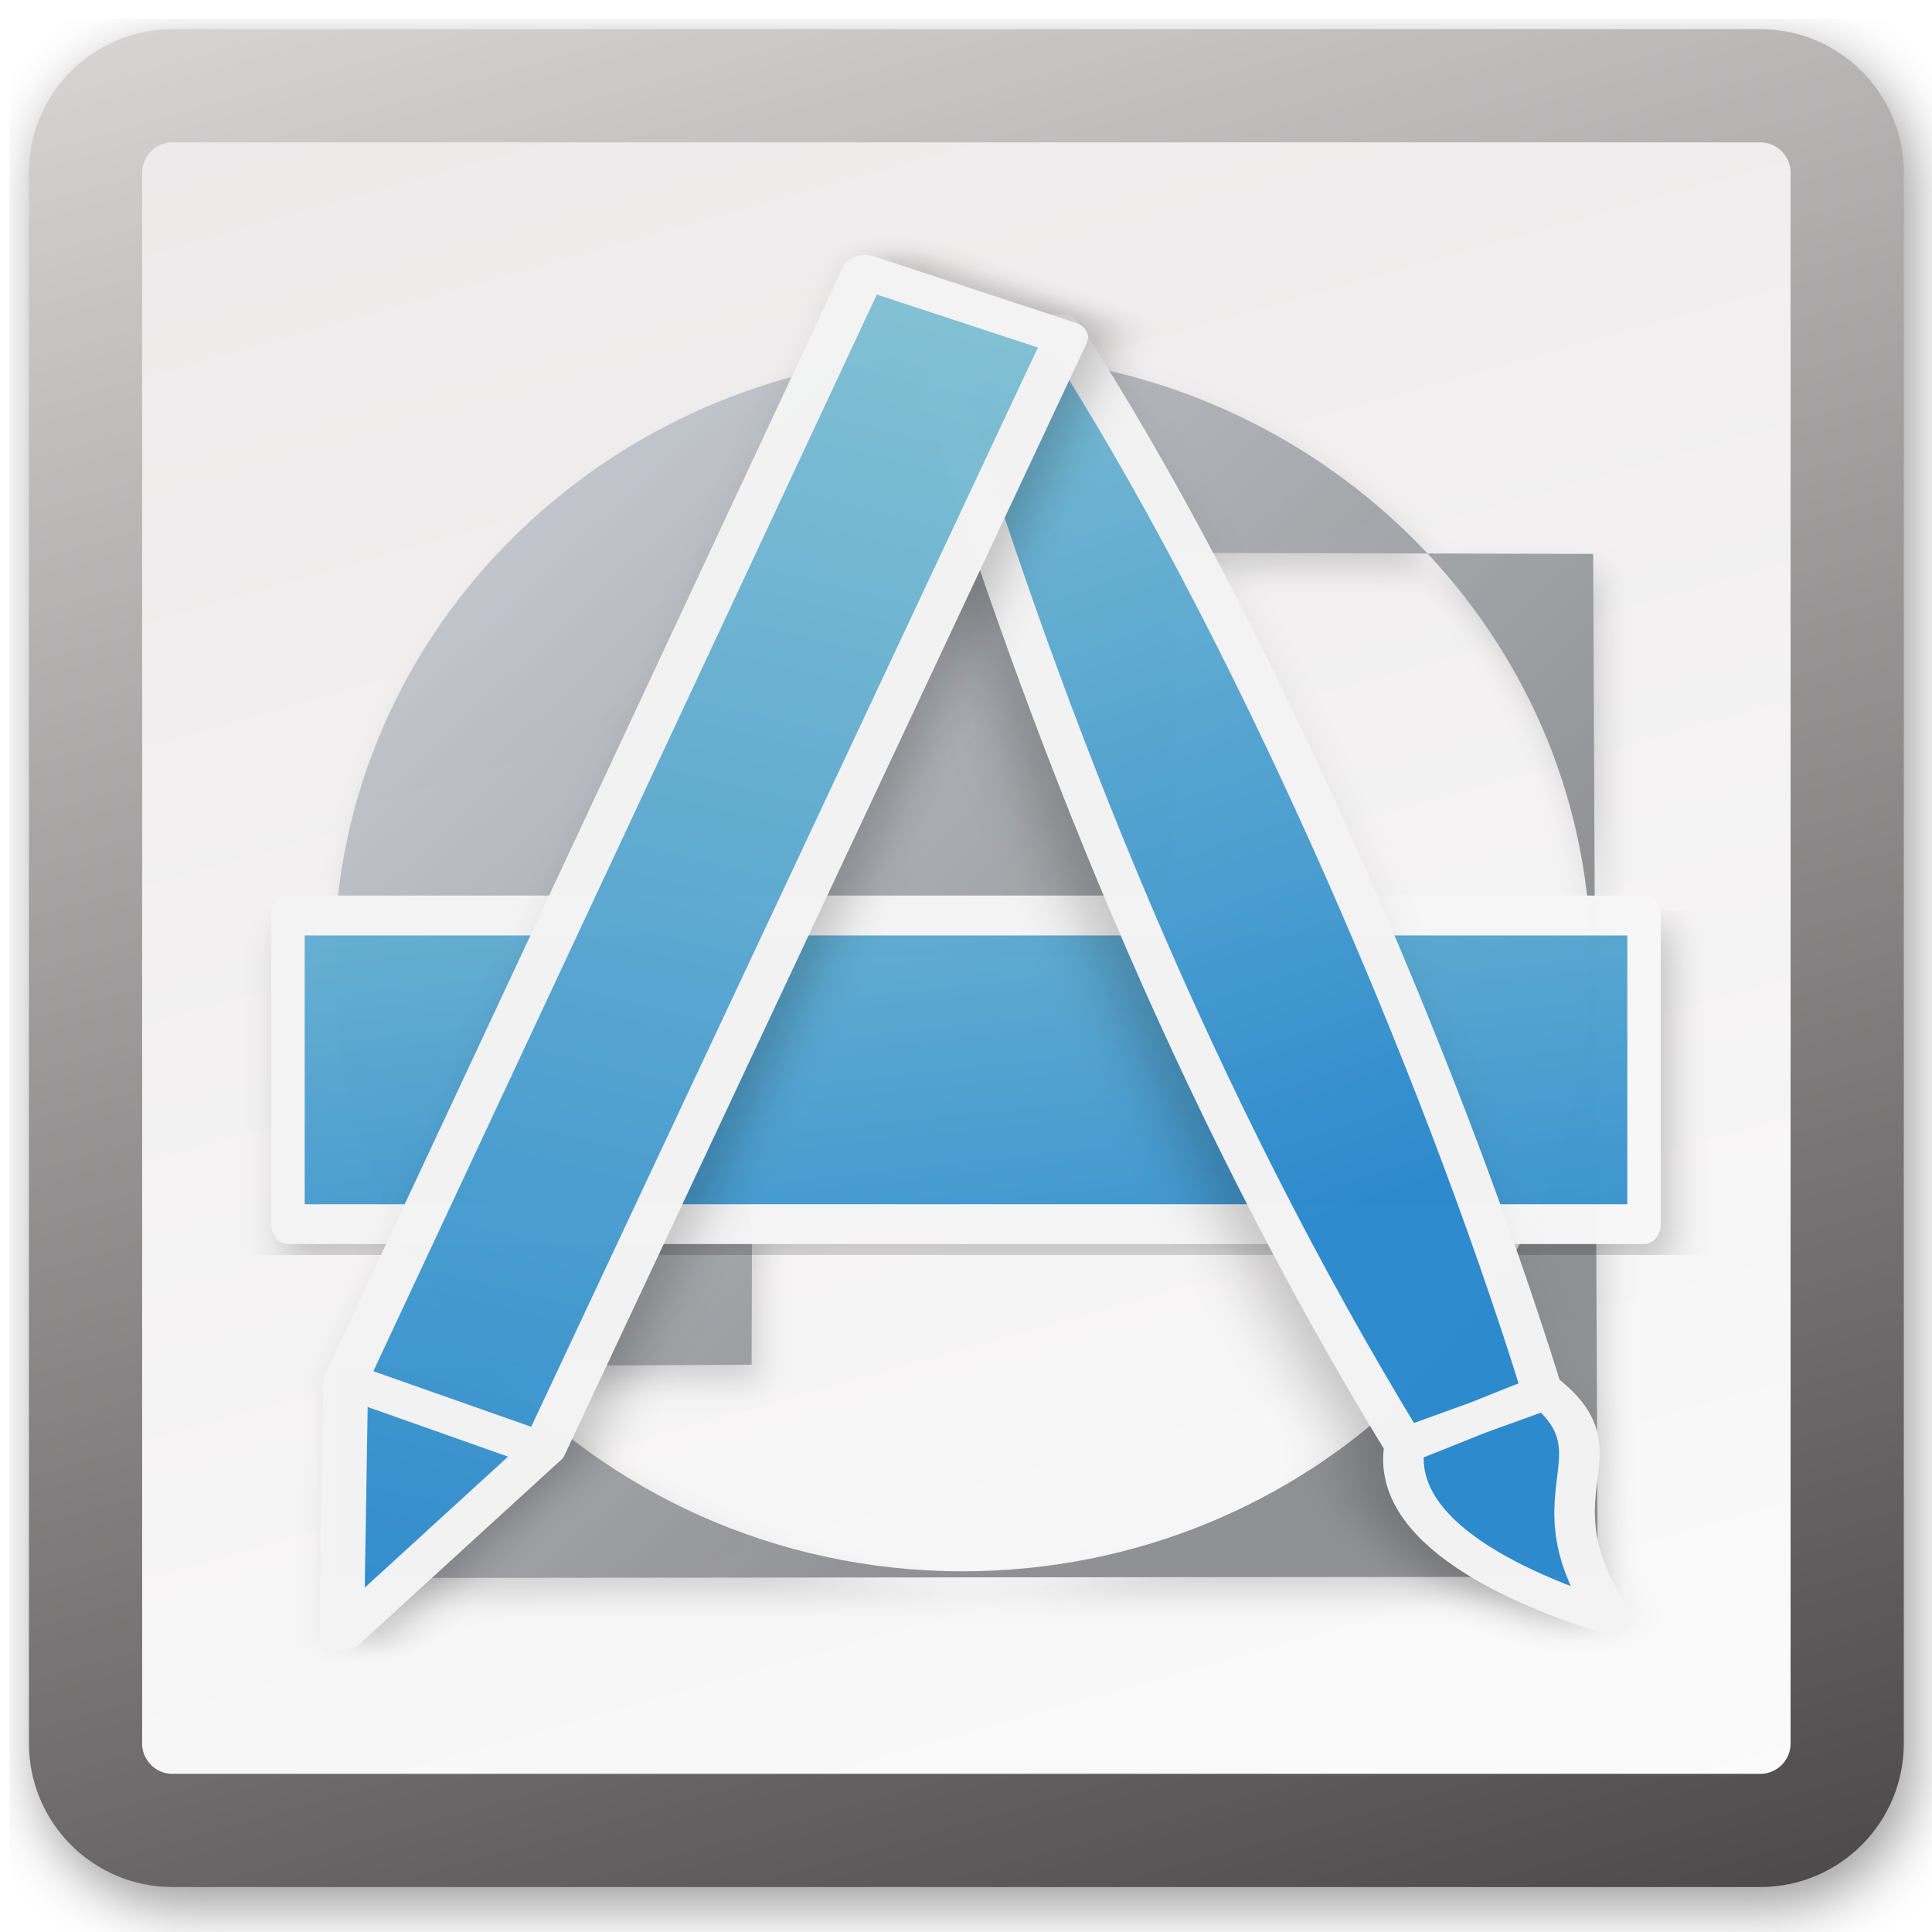
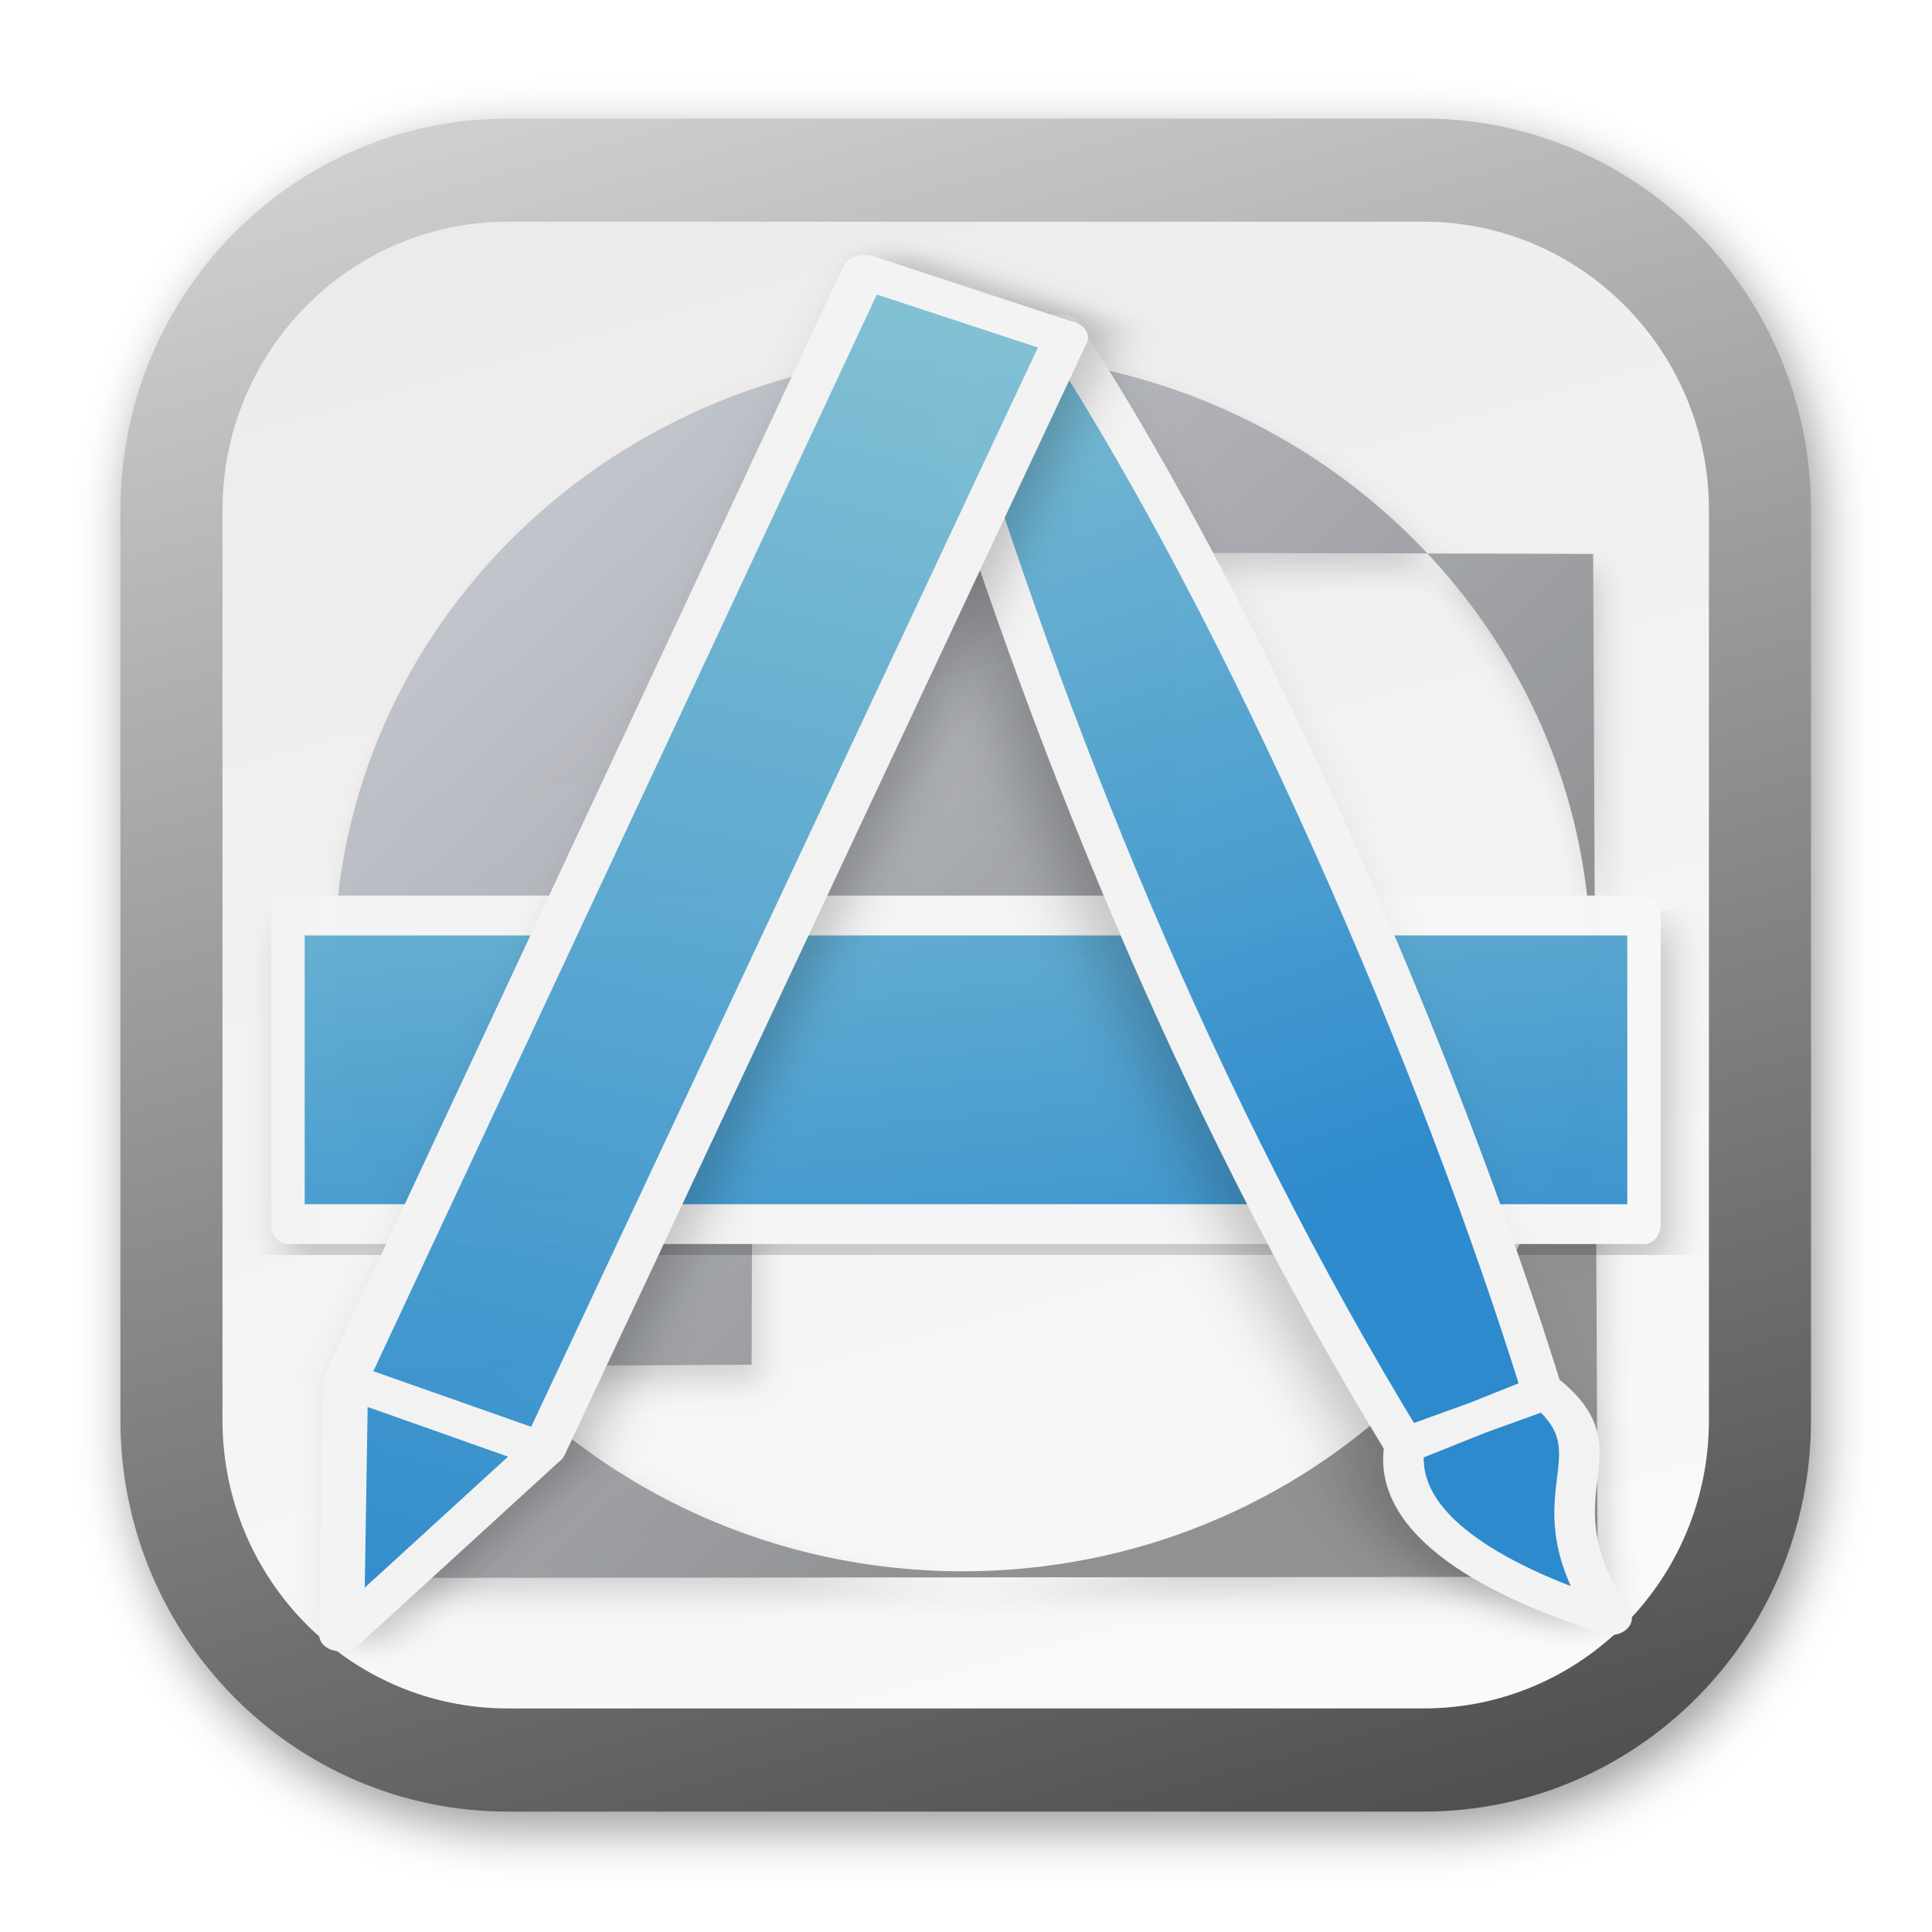
<svg xmlns="http://www.w3.org/2000/svg" xmlns:xlink="http://www.w3.org/1999/xlink" width="1024" height="1024" id="svg2" version="1.1" enable-background="new">
  <defs id="defs4">
    <linearGradient id="linearGradient4396">
      <stop style="stop-color:#f3f3f3;stop-opacity:1;" offset="0" id="stop4398" />
      <stop style="stop-color:#f7f7f7;stop-opacity:1;" offset="1" id="stop4400" />
    </linearGradient>
    <linearGradient id="linearGradient4369">
      <stop id="stop4371" offset="0" style="stop-color:#2c8acd;stop-opacity:1" />
      <stop id="stop4373" offset="1" style="stop-color:#83c1d4;stop-opacity:1" />
    </linearGradient>
    <linearGradient id="linearGradient4290">
      <stop id="stop4292" offset="0" style="stop-color:#ffffff;stop-opacity:1;" />
      <stop id="stop4294" offset="1" style="stop-color:#e9e6e6;stop-opacity:1" />
    </linearGradient>
    <linearGradient id="linearGradient5705">
      <stop id="stop5707" offset="0" style="stop-color:#636568;stop-opacity:1;" />
      <stop id="stop5709" offset="1" style="stop-color:#d9e0ef;stop-opacity:1;" />
    </linearGradient>
    <linearGradient id="linearGradient5246">
      <stop style="stop-color:#3275e9;stop-opacity:1;" offset="0" id="stop5248" />
      <stop style="stop-color:#b0bfe1;stop-opacity:1;" offset="1" id="stop5250" />
    </linearGradient>
    <linearGradient id="linearGradient5236">
      <stop style="stop-color:#343232;stop-opacity:1;" offset="0" id="stop5238" />
      <stop style="stop-color:#e9e6e6;stop-opacity:1" offset="1" id="stop5240" />
    </linearGradient>
    <filter id="filter4078" style="color-interpolation-filters:sRGB;">
      <feFlood id="feFlood4080" flood-opacity="0.3" flood-color="rgb(0,0,0)" result="flood" />
      <feComposite id="feComposite4082" in2="SourceGraphic" in="flood" operator="in" result="composite1" />
      <feGaussianBlur id="feGaussianBlur4084" in="composite" stdDeviation="10" result="blur" />
      <feOffset id="feOffset4086" dx="0" dy="15" result="offset" />
      <feComposite id="feComposite4088" in2="offset" in="SourceGraphic" operator="over" result="composite2" />
    </filter>
    <filter id="filter6364" style="color-interpolation-filters:sRGB;">
      <feFlood id="feFlood6366" flood-opacity="0.5" flood-color="rgb(0,0,0)" result="flood" />
      <feComposite id="feComposite6368" in2="SourceGraphic" in="flood" operator="in" result="composite1" />
      <feGaussianBlur id="feGaussianBlur6370" in="composite" stdDeviation="7" result="blur" />
      <feOffset id="feOffset6372" dx="0" dy="-7" result="offset" />
      <feComposite id="feComposite6374" in2="offset" in="SourceGraphic" operator="over" result="fbSourceGraphic" />
      <feColorMatrix result="fbSourceGraphicAlpha" in="fbSourceGraphic" values="0 0 0 -1 0 0 0 0 -1 0 0 0 0 -1 0 0 0 0 1 0" id="feColorMatrix6376" />
      <feFlood id="feFlood6378" flood-opacity="0.5" flood-color="rgb(0,0,0)" result="flood" in="fbSourceGraphic" />
      <feComposite id="feComposite6380" in2="fbSourceGraphic" in="flood" operator="in" result="composite1" />
      <feGaussianBlur id="feGaussianBlur6382" in="composite" stdDeviation="7" result="blur" />
      <feOffset id="feOffset6384" dx="0" dy="-7" result="offset" />
      <feComposite id="feComposite6386" in2="offset" in="fbSourceGraphic" operator="over" result="composite2" />
    </filter>
    <linearGradient id="linearGradient3996-6">
      <stop style="stop-color:#ffffff;stop-opacity:1;" offset="0" id="stop3998-9" />
      <stop style="stop-color:#dedede;stop-opacity:1" offset="1" id="stop4000-1" />
    </linearGradient>
    <filter color-interpolation-filters="sRGB" id="filter4052-5">
      <feFlood id="feFlood4054-1" flood-opacity="0.3" flood-color="rgb(0,0,0)" result="flood" />
      <feComposite id="feComposite4056-1" in2="SourceGraphic" in="flood" operator="in" result="composite1" />
      <feGaussianBlur id="feGaussianBlur4058-2" stdDeviation="6" result="blur" />
      <feOffset id="feOffset4060-5" dx="0" dy="-7" result="offset" />
      <feComposite id="feComposite4062-1" in2="offset" in="SourceGraphic" operator="over" result="fbSourceGraphic" />
      <feColorMatrix result="fbSourceGraphicAlpha" in="fbSourceGraphic" values="0 0 0 -1 0 0 0 0 -1 0 0 0 0 -1 0 0 0 0 1 0" id="feColorMatrix4214-2" />
      <feFlood id="feFlood4216-4" flood-opacity="0.3" flood-color="rgb(0,0,0)" result="flood" in="fbSourceGraphic" />
      <feComposite id="feComposite4218-4" in2="fbSourceGraphic" in="flood" operator="in" result="composite1" />
      <feGaussianBlur id="feGaussianBlur4220-0" stdDeviation="5" result="blur" />
      <feOffset id="feOffset4222-9" dx="0" dy="-7" result="offset" />
      <feComposite id="feComposite4224-8" in2="offset" in="fbSourceGraphic" operator="over" result="fbSourceGraphic" />
      <feColorMatrix result="fbSourceGraphicAlpha" in="fbSourceGraphic" values="0 0 0 -1 0 0 0 0 -1 0 0 0 0 -1 0 0 0 0 1 0" id="feColorMatrix4322-9" />
      <feFlood id="feFlood4324-8" flood-opacity="0.3" flood-color="rgb(0,0,0)" result="flood" in="fbSourceGraphic" />
      <feComposite id="feComposite4326-1" in2="fbSourceGraphic" in="flood" operator="in" result="composite1" />
      <feGaussianBlur id="feGaussianBlur4328-4" stdDeviation="10.1" result="blur" />
      <feOffset id="feOffset4330-3" dx="0" dy="7" result="offset" />
      <feComposite id="feComposite4332-9" in2="offset" in="fbSourceGraphic" operator="over" result="fbSourceGraphic" />
      <feColorMatrix result="fbSourceGraphicAlpha" in="fbSourceGraphic" values="0 0 0 -1 0 0 0 0 -1 0 0 0 0 -1 0 0 0 0 1 0" id="feColorMatrix4951" />
      <feFlood id="feFlood4953" flood-opacity="0.5" flood-color="rgb(0,0,0)" result="flood" in="fbSourceGraphic" />
      <feComposite id="feComposite4955" in2="fbSourceGraphic" in="flood" operator="in" result="composite1" />
      <feGaussianBlur id="feGaussianBlur4957" stdDeviation="7" result="blur" />
      <feOffset id="feOffset4959" dx="0" dy="7" result="offset" />
      <feComposite id="feComposite4961" in2="offset" in="fbSourceGraphic" operator="over" result="composite2" />
    </filter>
    <linearGradient id="linearGradient4016-7">
      <stop id="stop4018-3" offset="0" style="stop-color:#1c1919;stop-opacity:1" />
      <stop id="stop4020-3" offset="1" style="stop-color:#dedede;stop-opacity:1" />
    </linearGradient>
    <linearGradient id="linearGradient4032-3">
      <stop id="stop4034-9" offset="0" style="stop-color:#ffffff;stop-opacity:1;" />
      <stop id="stop4036-6" offset="1" style="stop-color:#8a8484;stop-opacity:1" />
    </linearGradient>
    <linearGradient id="linearGradient4925">
      <stop id="stop4927" offset="0" style="stop-color:#111111;stop-opacity:1;" />
      <stop id="stop4929" offset="1" style="stop-color:#e8e8e8;stop-opacity:0.318;" />
    </linearGradient>
    <linearGradient y2="285.165" x2="678.224" y1="185.054" x1="791.303" gradientUnits="userSpaceOnUse" id="linearGradient5155" xlink:href="#linearGradient4925" gradientTransform="matrix(0.7041609,0,0,0.619189,197.9442,82.28267)" />
    <linearGradient xlink:href="#linearGradient4032-3" id="linearGradient3075" gradientUnits="userSpaceOnUse" x1="693.155" y1="234.79" x2="760.217" y2="154.572" gradientTransform="translate(-1.508817,-0.7352252)" />
    <linearGradient xlink:href="#linearGradient4016-7" id="linearGradient3078" gradientUnits="userSpaceOnUse" x1="769.155" y1="167.548" x2="585.124" y2="287.876" gradientTransform="translate(-1.508817,-0.7352252)" />
    <linearGradient xlink:href="#linearGradient3996-6" id="linearGradient3081" gradientUnits="userSpaceOnUse" x1="434.124" y1="625.266" x2="313.796" y2="-14.123" gradientTransform="translate(-1.508817,-0.7352252)" />
    <linearGradient xlink:href="#linearGradient3996-6" id="linearGradient3683" gradientUnits="userSpaceOnUse" gradientTransform="translate(-1.508817,-0.7352252)" x1="434.124" y1="625.266" x2="313.796" y2="-14.123" />
    <linearGradient xlink:href="#linearGradient4016-7" id="linearGradient3685" gradientUnits="userSpaceOnUse" gradientTransform="translate(-1.508817,-0.7352252)" x1="769.155" y1="167.548" x2="585.124" y2="287.876" />
    <linearGradient xlink:href="#linearGradient4032-3" id="linearGradient3687" gradientUnits="userSpaceOnUse" gradientTransform="translate(-1.508817,-0.7352252)" x1="693.155" y1="234.79" x2="760.217" y2="154.572" />
    <linearGradient xlink:href="#linearGradient4925" id="linearGradient3689" gradientUnits="userSpaceOnUse" gradientTransform="matrix(0.7041609,0,0,0.619189,197.9442,82.28267)" x1="791.303" y1="185.054" x2="678.224" y2="285.165" />
    <linearGradient xlink:href="#linearGradient3996-6" id="linearGradient3696" gradientUnits="userSpaceOnUse" gradientTransform="translate(-1.508817,-0.7352252)" x1="434.124" y1="625.266" x2="313.796" y2="-14.123" />
    <linearGradient xlink:href="#linearGradient4016-7" id="linearGradient3698" gradientUnits="userSpaceOnUse" gradientTransform="translate(-1.508817,-0.7352252)" x1="769.155" y1="167.548" x2="585.124" y2="287.876" />
    <linearGradient xlink:href="#linearGradient4032-3" id="linearGradient3700" gradientUnits="userSpaceOnUse" gradientTransform="translate(-1.508817,-0.7352252)" x1="693.155" y1="234.79" x2="760.217" y2="154.572" />
    <linearGradient xlink:href="#linearGradient4925" id="linearGradient3702" gradientUnits="userSpaceOnUse" gradientTransform="matrix(0.7041609,0,0,0.619189,197.9442,82.28267)" x1="791.303" y1="185.054" x2="678.224" y2="285.165" />
    <linearGradient xlink:href="#linearGradient4925" id="linearGradient3705" gradientUnits="userSpaceOnUse" gradientTransform="matrix(0.8666551,0,0,0.7991128,98.21364,18.12125)" x1="791.303" y1="185.054" x2="678.224" y2="285.165" />
    <filter id="filter4602" style="color-interpolation-filters:sRGB;">
      <feFlood id="feFlood4604" flood-opacity="0.4" flood-color="rgb(0,0,0)" result="flood" />
      <feComposite id="feComposite4606" in2="SourceGraphic" in="flood" operator="in" result="composite1" />
      <feGaussianBlur id="feGaussianBlur4608" in="composite" stdDeviation="10" result="blur" />
      <feOffset id="feOffset4610" dx="8" dy="15" result="offset" />
      <feComposite id="feComposite4612" in2="offset" in="SourceGraphic" operator="over" result="composite2" />
    </filter>
    <linearGradient xlink:href="#linearGradient4290" id="linearGradient5234" x1="567.342" y1="1322.399" x2="142.593" y2="-173.974" gradientUnits="userSpaceOnUse" gradientTransform="matrix(1.009535,0,0,0.9998234,-0.3498328,0.08969507)" />
    <linearGradient xlink:href="#linearGradient5236" id="linearGradient5242" x1="567.342" y1="1322.399" x2="142.593" y2="-173.974" gradientUnits="userSpaceOnUse" gradientTransform="matrix(1.009535,0,0,0.9998234,-0.3498328,0.08969507)" />
    <filter id="filter5354" style="color-interpolation-filters:sRGB;">
      <feFlood id="feFlood5356" flood-opacity="0.5" flood-color="rgb(0,0,0)" result="flood" />
      <feComposite id="feComposite5358" in2="SourceGraphic" in="flood" operator="in" result="composite1" />
      <feGaussianBlur id="feGaussianBlur5360" in="composite" stdDeviation="13" result="blur" />
      <feOffset id="feOffset5362" dx="5" dy="10" result="offset" />
      <feComposite id="feComposite5364" in2="offset" in="SourceGraphic" operator="over" result="composite2" />
    </filter>
    <filter id="filter5370" style="color-interpolation-filters:sRGB;">
      <feFlood id="feFlood5372" flood-opacity="0.2" flood-color="rgb(0,0,0)" result="flood" />
      <feComposite id="feComposite5374" in2="SourceGraphic" in="flood" operator="in" result="composite1" />
      <feGaussianBlur id="feGaussianBlur5376" in="composite" stdDeviation="8" result="blur" />
      <feOffset id="feOffset5378" dx="5" dy="10" result="offset" />
      <feComposite id="feComposite5380" in2="offset" in="SourceGraphic" operator="over" result="composite2" />
    </filter>
    <filter id="filter5382" style="color-interpolation-filters:sRGB;">
      <feFlood id="feFlood5384" flood-opacity="0.2" flood-color="rgb(0,0,0)" result="flood" />
      <feComposite id="feComposite5386" in2="SourceGraphic" in="flood" operator="in" result="composite1" />
      <feGaussianBlur id="feGaussianBlur5388" in="composite" stdDeviation="8" result="blur" />
      <feOffset id="feOffset5390" dx="5" dy="10" result="offset" />
      <feComposite id="feComposite5392" in2="offset" in="SourceGraphic" operator="over" result="composite2" />
    </filter>
    <filter id="filter5394" style="color-interpolation-filters:sRGB;">
      <feFlood id="feFlood5396" flood-opacity="0.2" flood-color="rgb(0,0,0)" result="flood" />
      <feComposite id="feComposite5398" in2="SourceGraphic" in="flood" operator="in" result="composite1" />
      <feGaussianBlur id="feGaussianBlur5400" in="composite" stdDeviation="8" result="blur" />
      <feOffset id="feOffset5402" dx="5" dy="10" result="offset" />
      <feComposite id="feComposite5404" in2="offset" in="SourceGraphic" operator="over" result="composite2" />
    </filter>
    <linearGradient xlink:href="#linearGradient5705" id="linearGradient5703" x1="688.301" y1="676.317" x2="32.215" y2="-1.49" gradientUnits="userSpaceOnUse" />
    <linearGradient xlink:href="#linearGradient5246-5" id="linearGradient5416-5" gradientUnits="userSpaceOnUse" x1="523.259" y1="801.968" x2="475.176" y2="533.268" />
    <linearGradient id="linearGradient5246-5">
      <stop style="stop-color:#329de9;stop-opacity:1;" offset="0" id="stop5248-5" />
      <stop style="stop-color:#8ccee2;stop-opacity:1;" offset="1" id="stop5250-5" />
    </linearGradient>
    <filter color-interpolation-filters="sRGB" id="filter5370-8">
      <feFlood id="feFlood5372-2" flood-opacity="0.2" flood-color="rgb(0,0,0)" result="flood" />
      <feComposite id="feComposite5374-3" in2="SourceGraphic" in="flood" operator="in" result="composite1" />
      <feGaussianBlur id="feGaussianBlur5376-5" stdDeviation="8" result="blur" />
      <feOffset id="feOffset5378-4" dx="5" dy="10" result="offset" />
      <feComposite id="feComposite5380-8" in2="offset" in="SourceGraphic" operator="over" result="composite2" />
    </filter>
    <filter color-interpolation-filters="sRGB" id="filter5382-8">
      <feFlood id="feFlood5384-3" flood-opacity="0.2" flood-color="rgb(0,0,0)" result="flood" />
      <feComposite id="feComposite5386-9" in2="SourceGraphic" in="flood" operator="in" result="composite1" />
      <feGaussianBlur id="feGaussianBlur5388-2" stdDeviation="8" result="blur" />
      <feOffset id="feOffset5390-3" dx="5" dy="10" result="offset" />
      <feComposite id="feComposite5392-2" in2="offset" in="SourceGraphic" operator="over" result="composite2" />
    </filter>
    <linearGradient id="linearGradient5742">
      <stop style="stop-color:#3275e9;stop-opacity:1;" offset="0" id="stop5744" />
      <stop style="stop-color:#b0bfe1;stop-opacity:1;" offset="1" id="stop5746" />
    </linearGradient>
    <linearGradient id="linearGradient5749">
      <stop style="stop-color:#3275e9;stop-opacity:1;" offset="0" id="stop5751" />
      <stop style="stop-color:#b0bfe1;stop-opacity:1;" offset="1" id="stop5753" />
    </linearGradient>
    <linearGradient id="linearGradient5756">
      <stop style="stop-color:#3275e9;stop-opacity:1;" offset="0" id="stop5758" />
      <stop style="stop-color:#b0bfe1;stop-opacity:1;" offset="1" id="stop5760" />
    </linearGradient>
    <filter color-interpolation-filters="sRGB" id="filter5394-0">
      <feFlood id="feFlood5396-5" flood-opacity="0.2" flood-color="rgb(0,0,0)" result="flood" />
      <feComposite id="feComposite5398-4" in2="SourceGraphic" in="flood" operator="in" result="composite1" />
      <feGaussianBlur id="feGaussianBlur5400-1" stdDeviation="8" result="blur" />
      <feOffset id="feOffset5402-5" dx="5" dy="10" result="offset" />
      <feComposite id="feComposite5404-2" in2="offset" in="SourceGraphic" operator="over" result="composite2" />
    </filter>
    <linearGradient id="linearGradient5769">
      <stop style="stop-color:#3275e9;stop-opacity:1;" offset="0" id="stop5771" />
      <stop style="stop-color:#b0bfe1;stop-opacity:1;" offset="1" id="stop5773" />
    </linearGradient>
    <linearGradient id="linearGradient5776">
      <stop style="stop-color:#3275e9;stop-opacity:1;" offset="0" id="stop5778" />
      <stop style="stop-color:#b0bfe1;stop-opacity:1;" offset="1" id="stop5780" />
    </linearGradient>
    <filter id="filter5898" style="color-interpolation-filters:sRGB;">
      <feFlood id="feFlood5900" flood-opacity="0.2" flood-color="rgb(0,0,0)" result="flood" />
      <feComposite id="feComposite5902" in2="SourceGraphic" in="flood" operator="in" result="composite1" />
      <feGaussianBlur id="feGaussianBlur5904" in="composite" stdDeviation="8" result="blur" />
      <feOffset id="feOffset5906" dx="5" dy="10" result="offset" />
      <feComposite id="feComposite5908" in2="offset" in="SourceGraphic" operator="over" result="composite2" />
    </filter>
    <filter id="filter5942" style="color-interpolation-filters:sRGB;">
      <feFlood id="feFlood5944" flood-opacity="0.4" flood-color="rgb(0,0,0)" result="flood" />
      <feComposite id="feComposite5946" in2="SourceGraphic" in="flood" operator="in" result="composite1" />
      <feGaussianBlur id="feGaussianBlur5948" in="composite" stdDeviation="15" result="blur" />
      <feOffset id="feOffset5950" dx="5" dy="10" result="offset" />
      <feComposite id="feComposite5952" in2="offset" in="SourceGraphic" operator="over" result="composite2" />
    </filter>
    <linearGradient xlink:href="#linearGradient5246-5-5" id="linearGradient5958-6" gradientUnits="userSpaceOnUse" gradientTransform="matrix(0.08235292,0,0,0.5897435,784.3692,123.1538)" x1="523.259" y1="801.968" x2="475.176" y2="533.268" />
    <linearGradient id="linearGradient5246-5-5">
      <stop style="stop-color:#329de9;stop-opacity:1;" offset="0" id="stop5248-5-1" />
      <stop style="stop-color:#8ccee2;stop-opacity:1;" offset="1" id="stop5250-5-3" />
    </linearGradient>
    <linearGradient xlink:href="#linearGradient4369" id="linearGradient4375" gradientUnits="userSpaceOnUse" x1="523.259" y1="801.968" x2="475.176" y2="533.268" />
    <linearGradient xlink:href="#linearGradient4396" id="linearGradient4402" x1="479.537" y1="571.842" x2="842.333" y2="571.842" gradientUnits="userSpaceOnUse" />
    <linearGradient xlink:href="#linearGradient4396" id="linearGradient4418" x1="107.487" y1="663.467" x2="900.815" y2="663.467" gradientUnits="userSpaceOnUse" />
    <linearGradient xlink:href="#linearGradient4396" id="linearGradient4648" gradientUnits="userSpaceOnUse" x1="479.537" y1="571.842" x2="842.333" y2="571.842" />
    <linearGradient xlink:href="#linearGradient4369" id="linearGradient4665" gradientUnits="userSpaceOnUse" x1="523.259" y1="801.968" x2="475.176" y2="533.268" />
    <linearGradient xlink:href="#linearGradient4396" id="linearGradient4667" gradientUnits="userSpaceOnUse" x1="107.487" y1="663.467" x2="900.815" y2="663.467" />
    <linearGradient xlink:href="#linearGradient4369" id="linearGradient4678" gradientUnits="userSpaceOnUse" gradientTransform="matrix(0.8156863,0,0,0.5897435,-1131.741,-773.9686)" x1="428.747" y1="540.771" x2="535.047" y2="787.522" />
    <linearGradient xlink:href="#linearGradient4396" id="linearGradient4680" gradientUnits="userSpaceOnUse" x1="479.537" y1="571.842" x2="842.333" y2="571.842" />
    <linearGradient xlink:href="#linearGradient4369" id="linearGradient4682" gradientUnits="userSpaceOnUse" gradientTransform="matrix(0.1080029,0,0,0.5897435,67.18202,123.1538)" x1="529.523" y1="585.355" x2="536.053" y2="780.588" />
    <linearGradient xlink:href="#linearGradient4396" id="linearGradient4684" gradientUnits="userSpaceOnUse" x1="52.702" y1="498.732" x2="228.686" y2="498.732" />
    <linearGradient xlink:href="#linearGradient4369" id="linearGradient4936" gradientUnits="userSpaceOnUse" x1="523.259" y1="801.968" x2="475.176" y2="533.268" />
    <linearGradient xlink:href="#linearGradient4396" id="linearGradient4938" gradientUnits="userSpaceOnUse" x1="107.487" y1="663.467" x2="900.815" y2="663.467" />
    <linearGradient xlink:href="#linearGradient4369" id="linearGradient4940" gradientUnits="userSpaceOnUse" gradientTransform="matrix(0.8156863,0,0,0.5897435,-1131.741,-773.9686)" x1="428.747" y1="540.771" x2="535.047" y2="787.522" />
    <linearGradient xlink:href="#linearGradient4396" id="linearGradient4942" gradientUnits="userSpaceOnUse" x1="479.537" y1="571.842" x2="842.333" y2="571.842" />
    <linearGradient xlink:href="#linearGradient4369" id="linearGradient4944" gradientUnits="userSpaceOnUse" gradientTransform="matrix(0.1080029,0,0,0.5897435,67.18202,123.1538)" x1="529.523" y1="585.355" x2="536.053" y2="780.588" />
    <linearGradient xlink:href="#linearGradient4396" id="linearGradient4946" gradientUnits="userSpaceOnUse" x1="52.702" y1="498.732" x2="228.686" y2="498.732" />
    <linearGradient xlink:href="#linearGradient4369" id="linearGradient4954" gradientUnits="userSpaceOnUse" x1="523.259" y1="801.968" x2="493.962" y2="474.746" />
    <linearGradient xlink:href="#linearGradient4396" id="linearGradient4956" gradientUnits="userSpaceOnUse" x1="107.487" y1="663.467" x2="900.815" y2="663.467" />
    <linearGradient xlink:href="#linearGradient4369" id="linearGradient5291" gradientUnits="userSpaceOnUse" gradientTransform="matrix(0.1080029,0,0,0.5897435,67.18202,123.1538)" x1="-176.693" y1="714.913" x2="7385.504" y2="621.054" />
    <linearGradient xlink:href="#linearGradient4396" id="linearGradient5293" gradientUnits="userSpaceOnUse" x1="864.838" y1="489.416" x2="966.684" y2="474.367" />
    <linearGradient xlink:href="#linearGradient4369" id="linearGradient5295" gradientUnits="userSpaceOnUse" gradientTransform="matrix(0.8156863,0,0,0.5897435,-1131.741,-773.9686)" x1="400.38" y1="572.305" x2="910.813" y2="585.219" />
    <linearGradient xlink:href="#linearGradient4396" id="linearGradient5297" gradientUnits="userSpaceOnUse" x1="479.537" y1="571.842" x2="842.333" y2="571.842" />
+     <linearGradient gradientUnits="userSpaceOnUse" gradientTransform="scale(3.7796)" y2="1.852" y1="15.081" x2="7.937" x1="7.937" id="linearGradient1040">
+       <stop id="stop839" offset="0" stop-color="#363636" />
+       <stop id="stop841" offset="1" stop-color="#6c6c6c" />
+     </linearGradient>
+     <linearGradient gradientUnits="userSpaceOnUse" gradientTransform="matrix(2.1429,0,0,2.1429,-826.36,-1107.5)" y2="517.8" y1="545.8" x2="399.57" x1="399.57" id="linearGradient1042">
+       <stop id="stop844" offset="0" stop-color="#3889e9" />
+       <stop id="stop846" offset="1" stop-color="#5ea5fb" />
+     </linearGradient>
  </defs>
  <g id="layer1" style="opacity:1">
-     <rect style="fill:url(#linearGradient5234);fill-opacity:1;fill-rule:evenodd;stroke:url(#linearGradient5242);stroke-width:60;stroke-linecap:round;stroke-linejoin:round;stroke-miterlimit:4;stroke-opacity:1;stroke-dasharray:none;stroke-dashoffset:0;filter:url(#filter5942)" id="rect5226" width="933.715" height="924.732" x="45.337" y="45.446" rx="46.139" />
+     <rect style="fill:url(#linearGradient5234);fill-opacity:1;fill-rule:evenodd;stroke:url(#linearGradient5242);stroke-width:60;stroke-linecap:round;stroke-linejoin:round;stroke-miterlimit:4;stroke-dasharray:none;stroke-dashoffset:0;stroke-opacity:1;filter:url(#filter5942)" id="rect5226" width="933.715" height="924.732" x="45.337" y="45.446" rx="197.689" transform="matrix(0.9017139,0,0,0.9112475,49.99349,48.77082)" />
  </g>
  <g id="layer3" style="display:inline;opacity:0.7">
-     <path id="path148" d="m 510.093,157.205 c -194.78,0 -352.888,158.062 -352.888,352.844 0,89.711 33.576,171.616 88.788,233.899 l 145.599,-0.798 0.665,-236.959 236.294,0 1.286,-233.721 141.342,0.355 C 706.616,201.82 613.548,157.205 510.093,157.205 z m 261.085,115.619 c 56.993,62.679 91.759,145.899 91.759,237.225 0,194.776 -158.062,352.888 -352.844,352.888 -105.067,0 -199.44,-46.048 -264.101,-118.989 l -86.836,0.488 1.286,122.36 706.353,-0.665 -2.572,-593.04 -93.045,-0.266 z" style="font-size:12px;fill:url(#linearGradient5703);fill-opacity:1;fill-rule:evenodd;stroke-width:1pt;filter:url(#filter5898)" transform="matrix(0.9437392,0,0,0.9141843,28.80555,43.93762)" />
+     <path id="path148" d="m 510.093,157.205 c -194.78,0 -352.888,158.062 -352.888,352.844 0,89.711 33.576,171.616 88.788,233.899 l 145.599,-0.798 0.665,-236.959 h 236.294 l 1.286,-233.721 141.342,0.355 C 706.616,201.82 613.548,157.205 510.093,157.205 Z m 261.085,115.619 c 56.993,62.679 91.759,145.899 91.759,237.225 0,194.776 -158.062,352.888 -352.844,352.888 -105.067,0 -199.44,-46.048 -264.101,-118.989 l -86.836,0.488 1.286,122.36 706.353,-0.665 -2.572,-593.04 z" style="font-size:12px;fill:url(#linearGradient5703);fill-opacity:1;fill-rule:evenodd;stroke-width:1pt;filter:url(#filter5898)" transform="matrix(0.9437392,0,0,0.9141843,28.80555,43.93762)" />
  </g>
  <g id="layer2" style="display:inline">
-     <rect transform="matrix(1.158004,0,0,1.380702,-71.80882,-349.016)" style="opacity:0.99;fill:url(#linearGradient4954);fill-opacity:1;fill-rule:evenodd;stroke:url(#linearGradient4956);stroke-width:15.293;stroke-linecap:round;stroke-linejoin:round;stroke-miterlimit:4;stroke-opacity:1;stroke-dasharray:none;stroke-dashoffset:0;filter:url(#filter5370-8)" id="rect5244" width="620.662" height="118.484" x="193.82" y="604.225" rx="0" />
-     <path id="rect5296" transform="matrix(-0.5520298,-1.2193,-1.522396,0.4882513,-331.3655,-147.3834)" style="opacity:0.99;fill:url(#linearGradient5295);fill-opacity:1;fill-rule:evenodd;stroke:url(#linearGradient5297);stroke-width:13.263;stroke-linecap:round;stroke-linejoin:round;stroke-miterlimit:4;stroke-opacity:1;stroke-dasharray:none;stroke-dashoffset:0;filter:url(#filter5394-0)" d="m -898.668,-428.997 c 139.534,-14.612 330.936,-17.003 462.126,0.182 4.24,4.769 -2.623,40.187 -7.574,44.074 -139.018,14.888 -300.297,21.518 -456.713,4.901 z m 0.986,-0.838 -4.211,50.305 c -33.881,17.079 -73.574,-21.494 -90.333,-39.445 58.37,8.381 59.833,-26.726 94.544,-10.86 z" />
-     <path id="rect5264" transform="matrix(0.438678,-0.891605,1.170044,0.2894883,-437.8516,786.8634)" style="opacity:0.99;fill:url(#linearGradient5291);fill-opacity:1;fill-rule:evenodd;stroke:url(#linearGradient5293);stroke-width:18.957;stroke-linecap:round;stroke-linejoin:round;stroke-miterlimit:4;stroke-opacity:1;stroke-dasharray:none;stroke-dashoffset:0;filter:url(#filter5382-8)" d="M 208.913,452.516 197.911,546.251 73.623,501.38 z m -0.044,-0.006 655.493,-10.917 -8.712,94.564 -657.899,10.122 z" />
+     <rect transform="matrix(1.158004,0,0,1.380702,-71.80882,-349.016)" style="opacity:0.99;fill:url(#linearGradient4954);fill-opacity:1;fill-rule:evenodd;stroke:url(#linearGradient4956);stroke-width:15.293;stroke-linecap:round;stroke-linejoin:round;stroke-miterlimit:4;stroke-dasharray:none;stroke-dashoffset:0;stroke-opacity:1;filter:url(#filter5370-8)" id="rect5244" width="620.662" height="118.484" x="193.82" y="604.225" rx="0" />
+     <path id="rect5296" transform="matrix(-0.5520298,-1.2193,-1.522396,0.4882513,-331.3655,-147.3834)" style="opacity:0.99;fill:url(#linearGradient5295);fill-opacity:1;fill-rule:evenodd;stroke:url(#linearGradient5297);stroke-width:13.263;stroke-linecap:round;stroke-linejoin:round;stroke-miterlimit:4;stroke-dasharray:none;stroke-dashoffset:0;stroke-opacity:1;filter:url(#filter5394-0)" d="m -898.668,-428.997 c 139.534,-14.612 330.936,-17.003 462.126,0.182 4.24,4.769 -2.623,40.187 -7.574,44.074 -139.018,14.888 -300.297,21.518 -456.713,4.901 z m 0.986,-0.838 -4.211,50.305 c -33.881,17.079 -73.574,-21.494 -90.333,-39.445 58.37,8.381 59.833,-26.726 94.544,-10.86 z" />
+     <path id="rect5264" transform="matrix(0.438678,-0.891605,1.170044,0.2894883,-437.8516,786.8634)" style="opacity:0.99;fill:url(#linearGradient5291);fill-opacity:1;fill-rule:evenodd;stroke:url(#linearGradient5293);stroke-width:18.957;stroke-linecap:round;stroke-linejoin:round;stroke-miterlimit:4;stroke-dasharray:none;stroke-dashoffset:0;stroke-opacity:1;filter:url(#filter5382-8)" d="M 208.913,452.516 197.911,546.251 73.623,501.38 Z m -0.044,-0.006 655.493,-10.917 -8.712,94.564 -657.899,10.122 z" />
  </g>
</svg>
